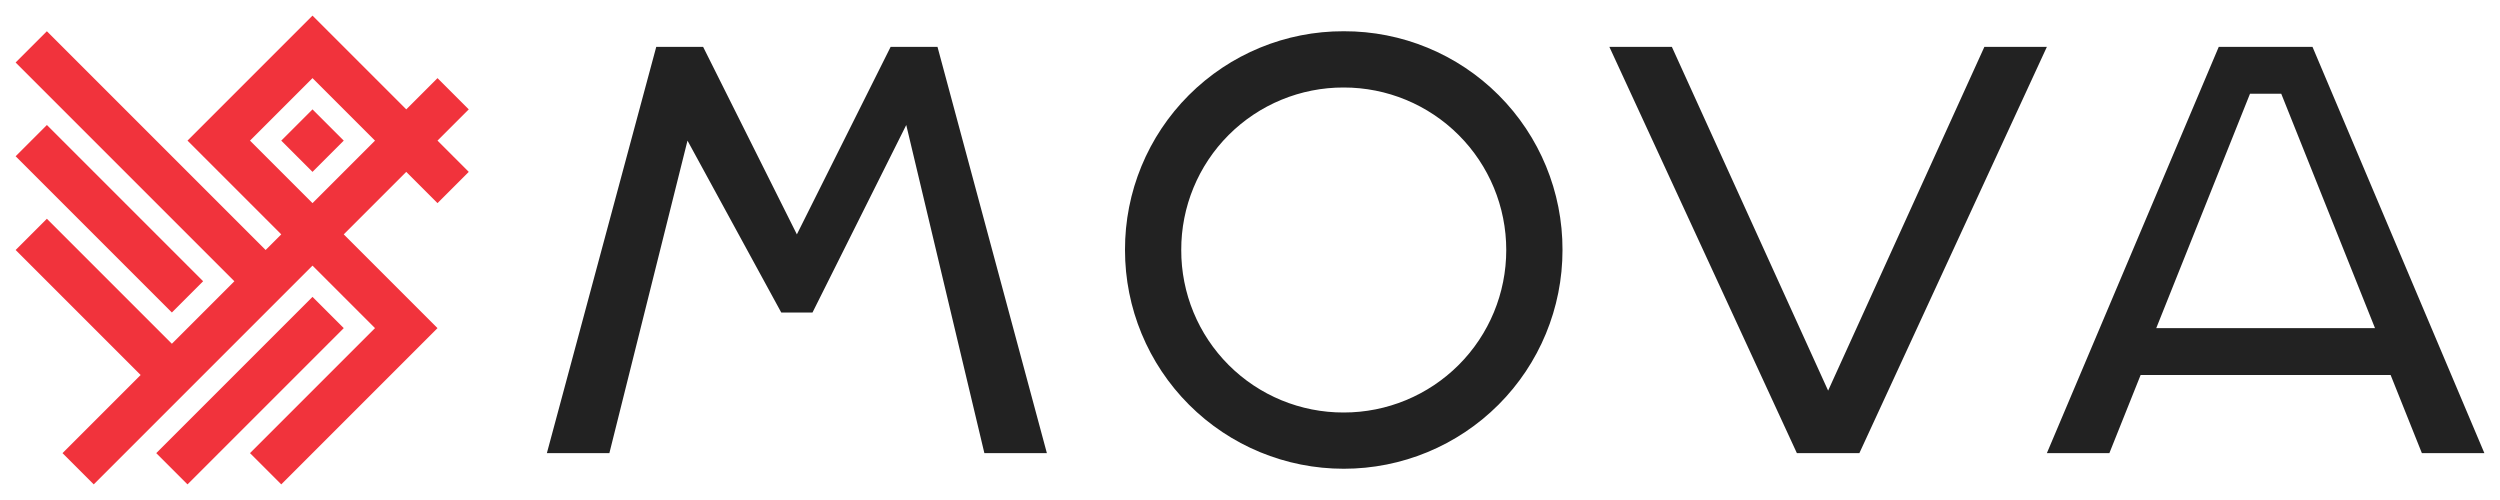
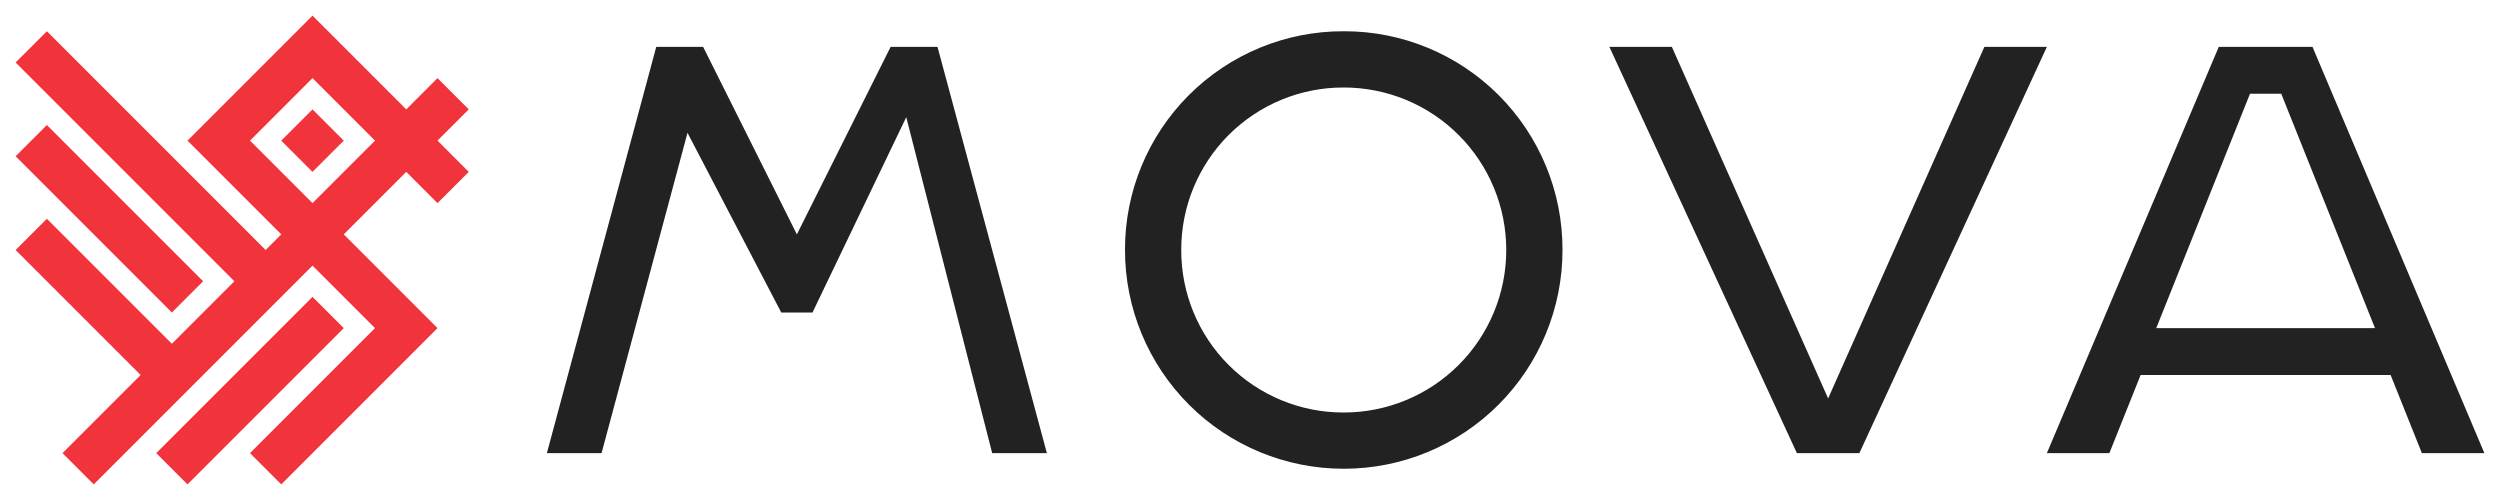
<svg xmlns="http://www.w3.org/2000/svg" viewBox="0 0 80 16">
-   <path fill="#222" d="M37.8 8a5.184 5.184 0 005.2 5.2A5.196 5.196 0 0048.2 8 5.196 5.196 0 0043 2.8 5.184 5.184 0 0037.8 8zM43 1a6.978 6.978 0 017 7 6.995 6.995 0 01-7 7 6.995 6.995 0 01-7-7 6.978 6.978 0 017-7zm10.5.5l5 11 5-11h2l-6 13h-2l-6-13h2zm15.5 9h7L73 3h-1l-3 7.5zm7.5 1.5h-8l-1 2.5h-2l5.5-13h3l5.5 13h-2l-1-2.5zM21 1.5h1.5l3 6 3-6H30l3.5 13h-2L29 4l-3 6h-1l-3-5.5-2.5 10h-2l3.5-13z" />
+   <path fill="#222" d="M37.8 8a5.184 5.184 0 005.2 5.2A5.196 5.196 0 0048.2 8 5.196 5.196 0 0043 2.8 5.184 5.184 0 0037.8 8zM43 1a6.978 6.978 0 017 7 6.995 6.995 0 01-7 7 6.995 6.995 0 01-7-7 6.978 6.978 0 017-7zm10.5.5l5 11.25 5-11.25h2l-6 13h-2l-6-13h2zm15.5 9h7L73 3h-1l-3 7.5zm7.5 1.5h-8l-1 2.5h-2l5.5-13h3l5.5 13h-2l-1-2.5zM21 1.5h1.5l3 6 3-6H30l3.5 13h-1.75L29 3.75 26 10h-1l-3-5.75-2.75 10.25H17.5l3.5-13z" />
  <path fill="#F1333C" d="M.5 2l1-1 7 7 .5-.5-3-3 4-4 3 3 1-1 1 1-1 1 1 1-1 1-1-1-2 2 3 3-5 5-1-1 4-4-2-2-7 7-1-1L4.5 12l-4-4 1-1 4 4 2-2-7-7zm9.5.5l-2 2 2 2 2-2-2-2zm-1 2l1-1 1 1-1 1-1-1zM1.5 4l5 5-1 1-5-5 1-1zM10 9.5l1 1-5 5-1-1 5-5z" />
</svg>
